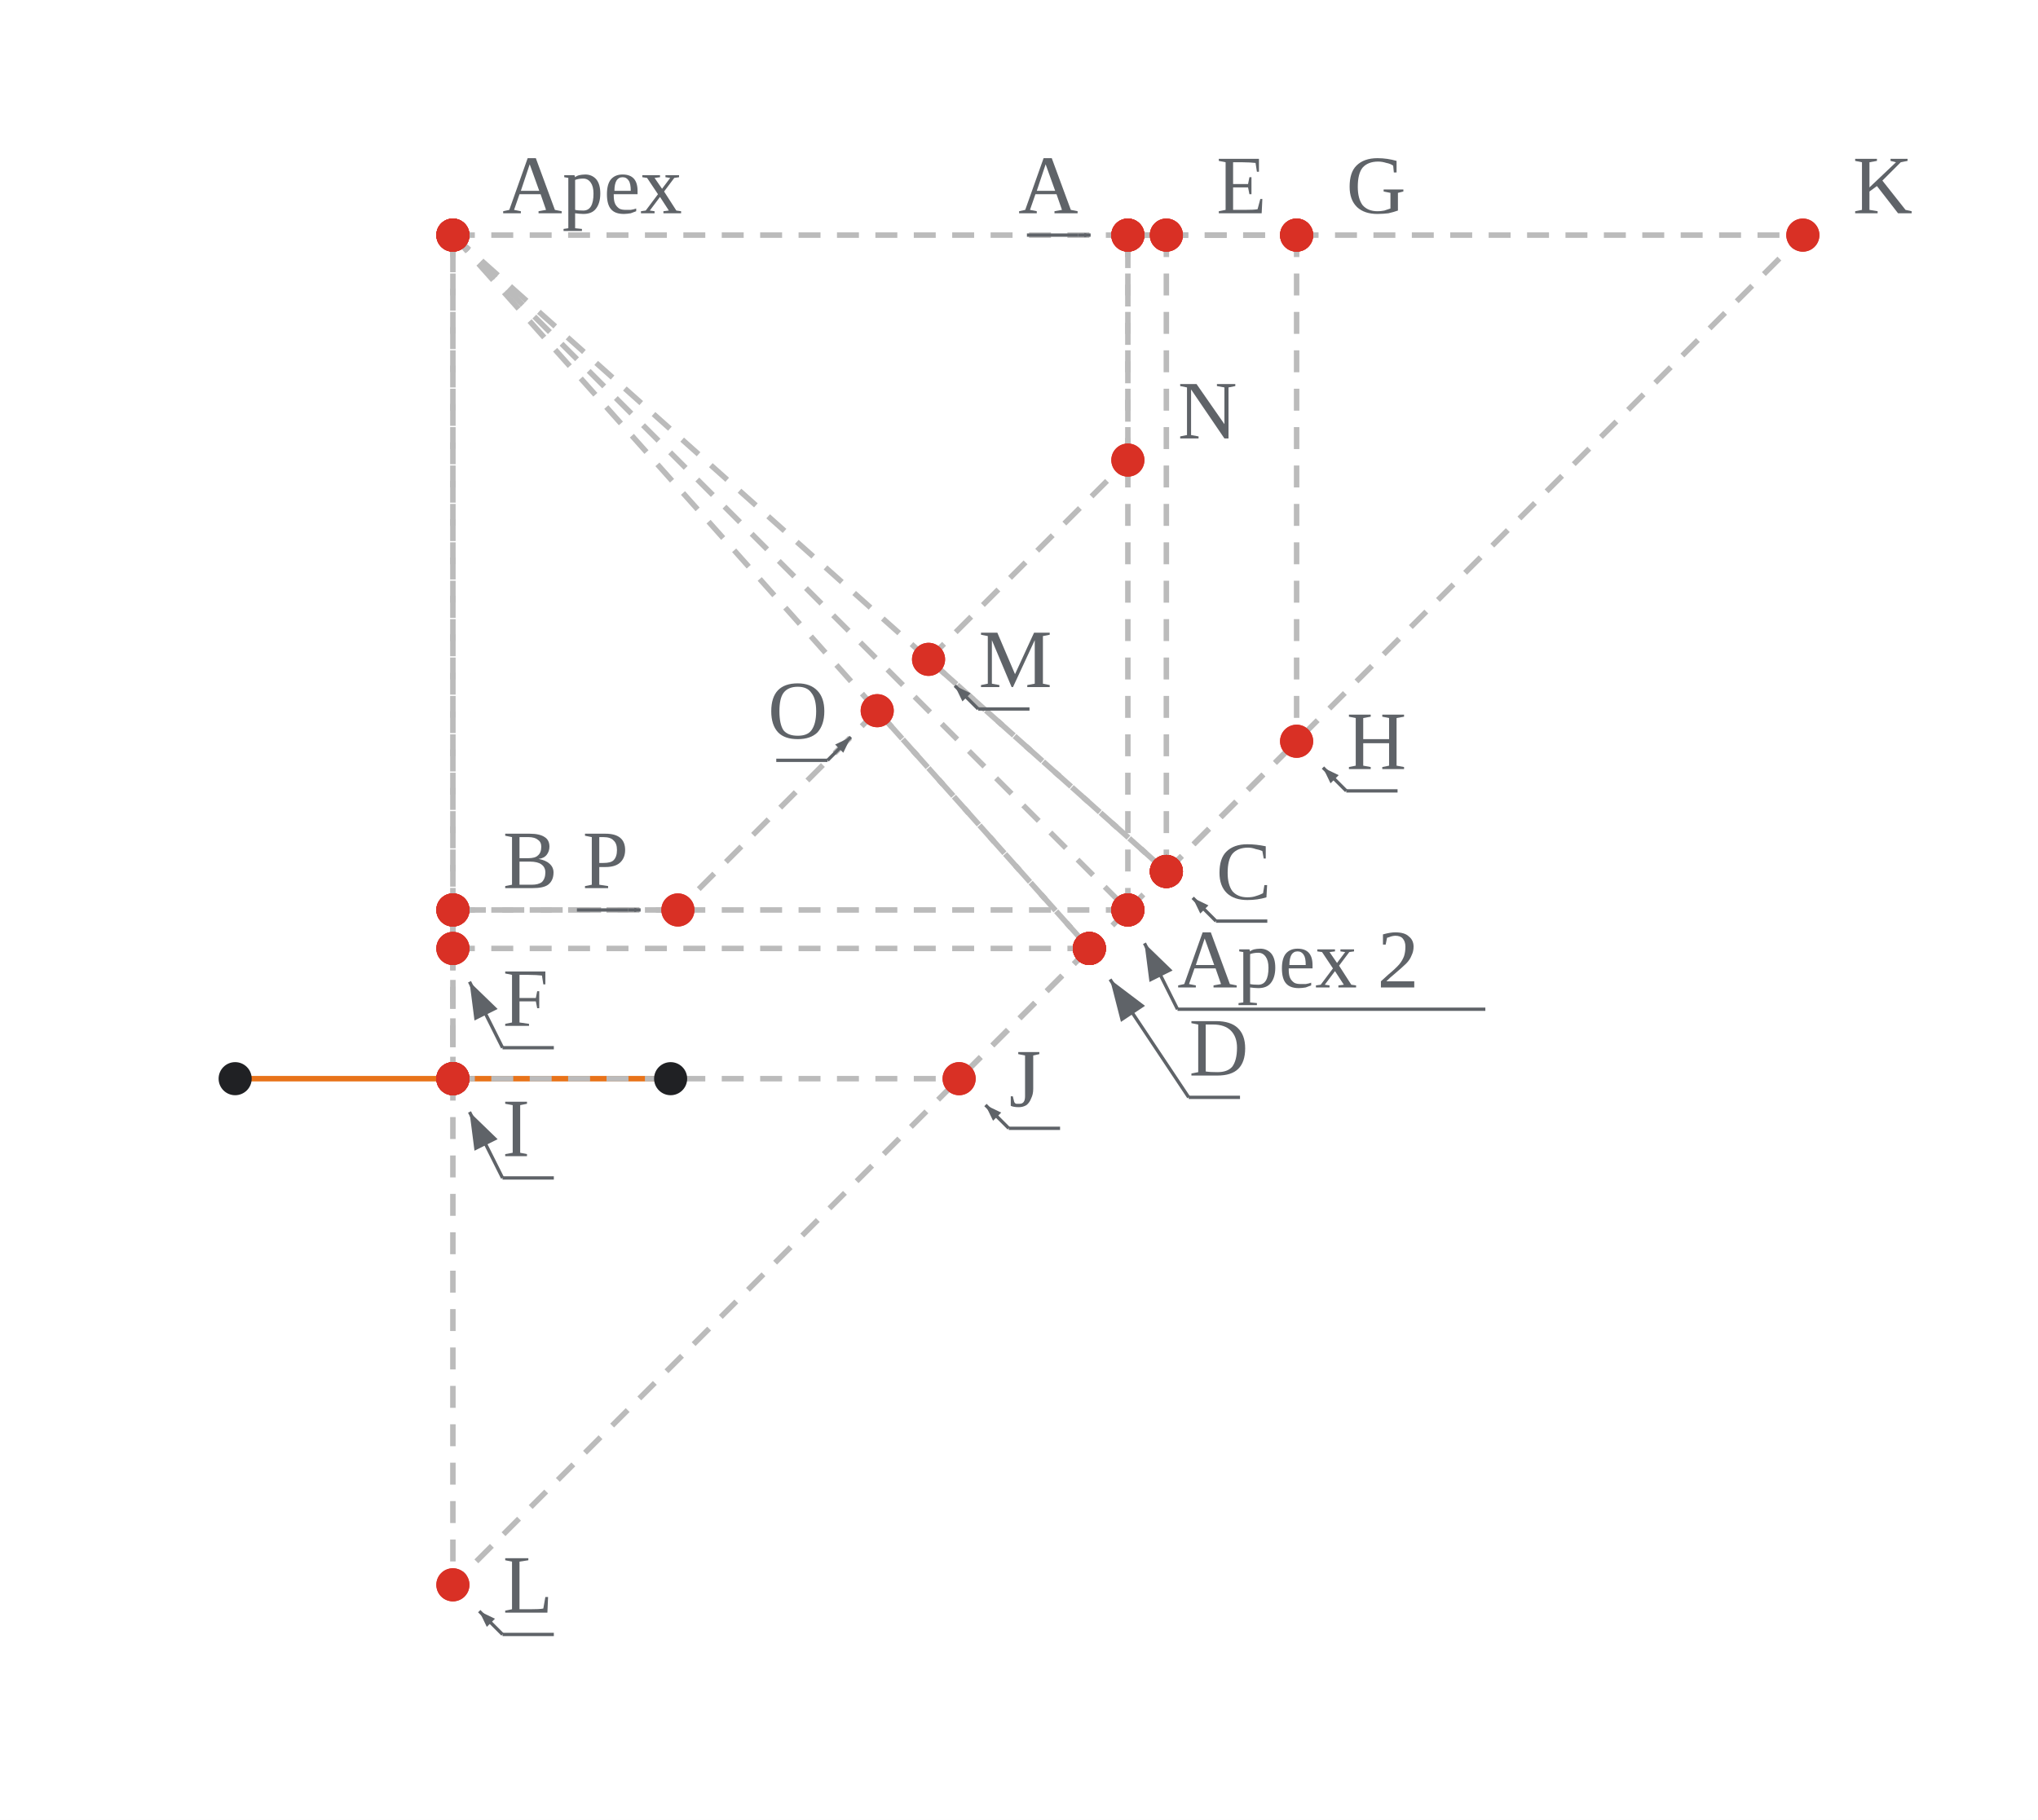
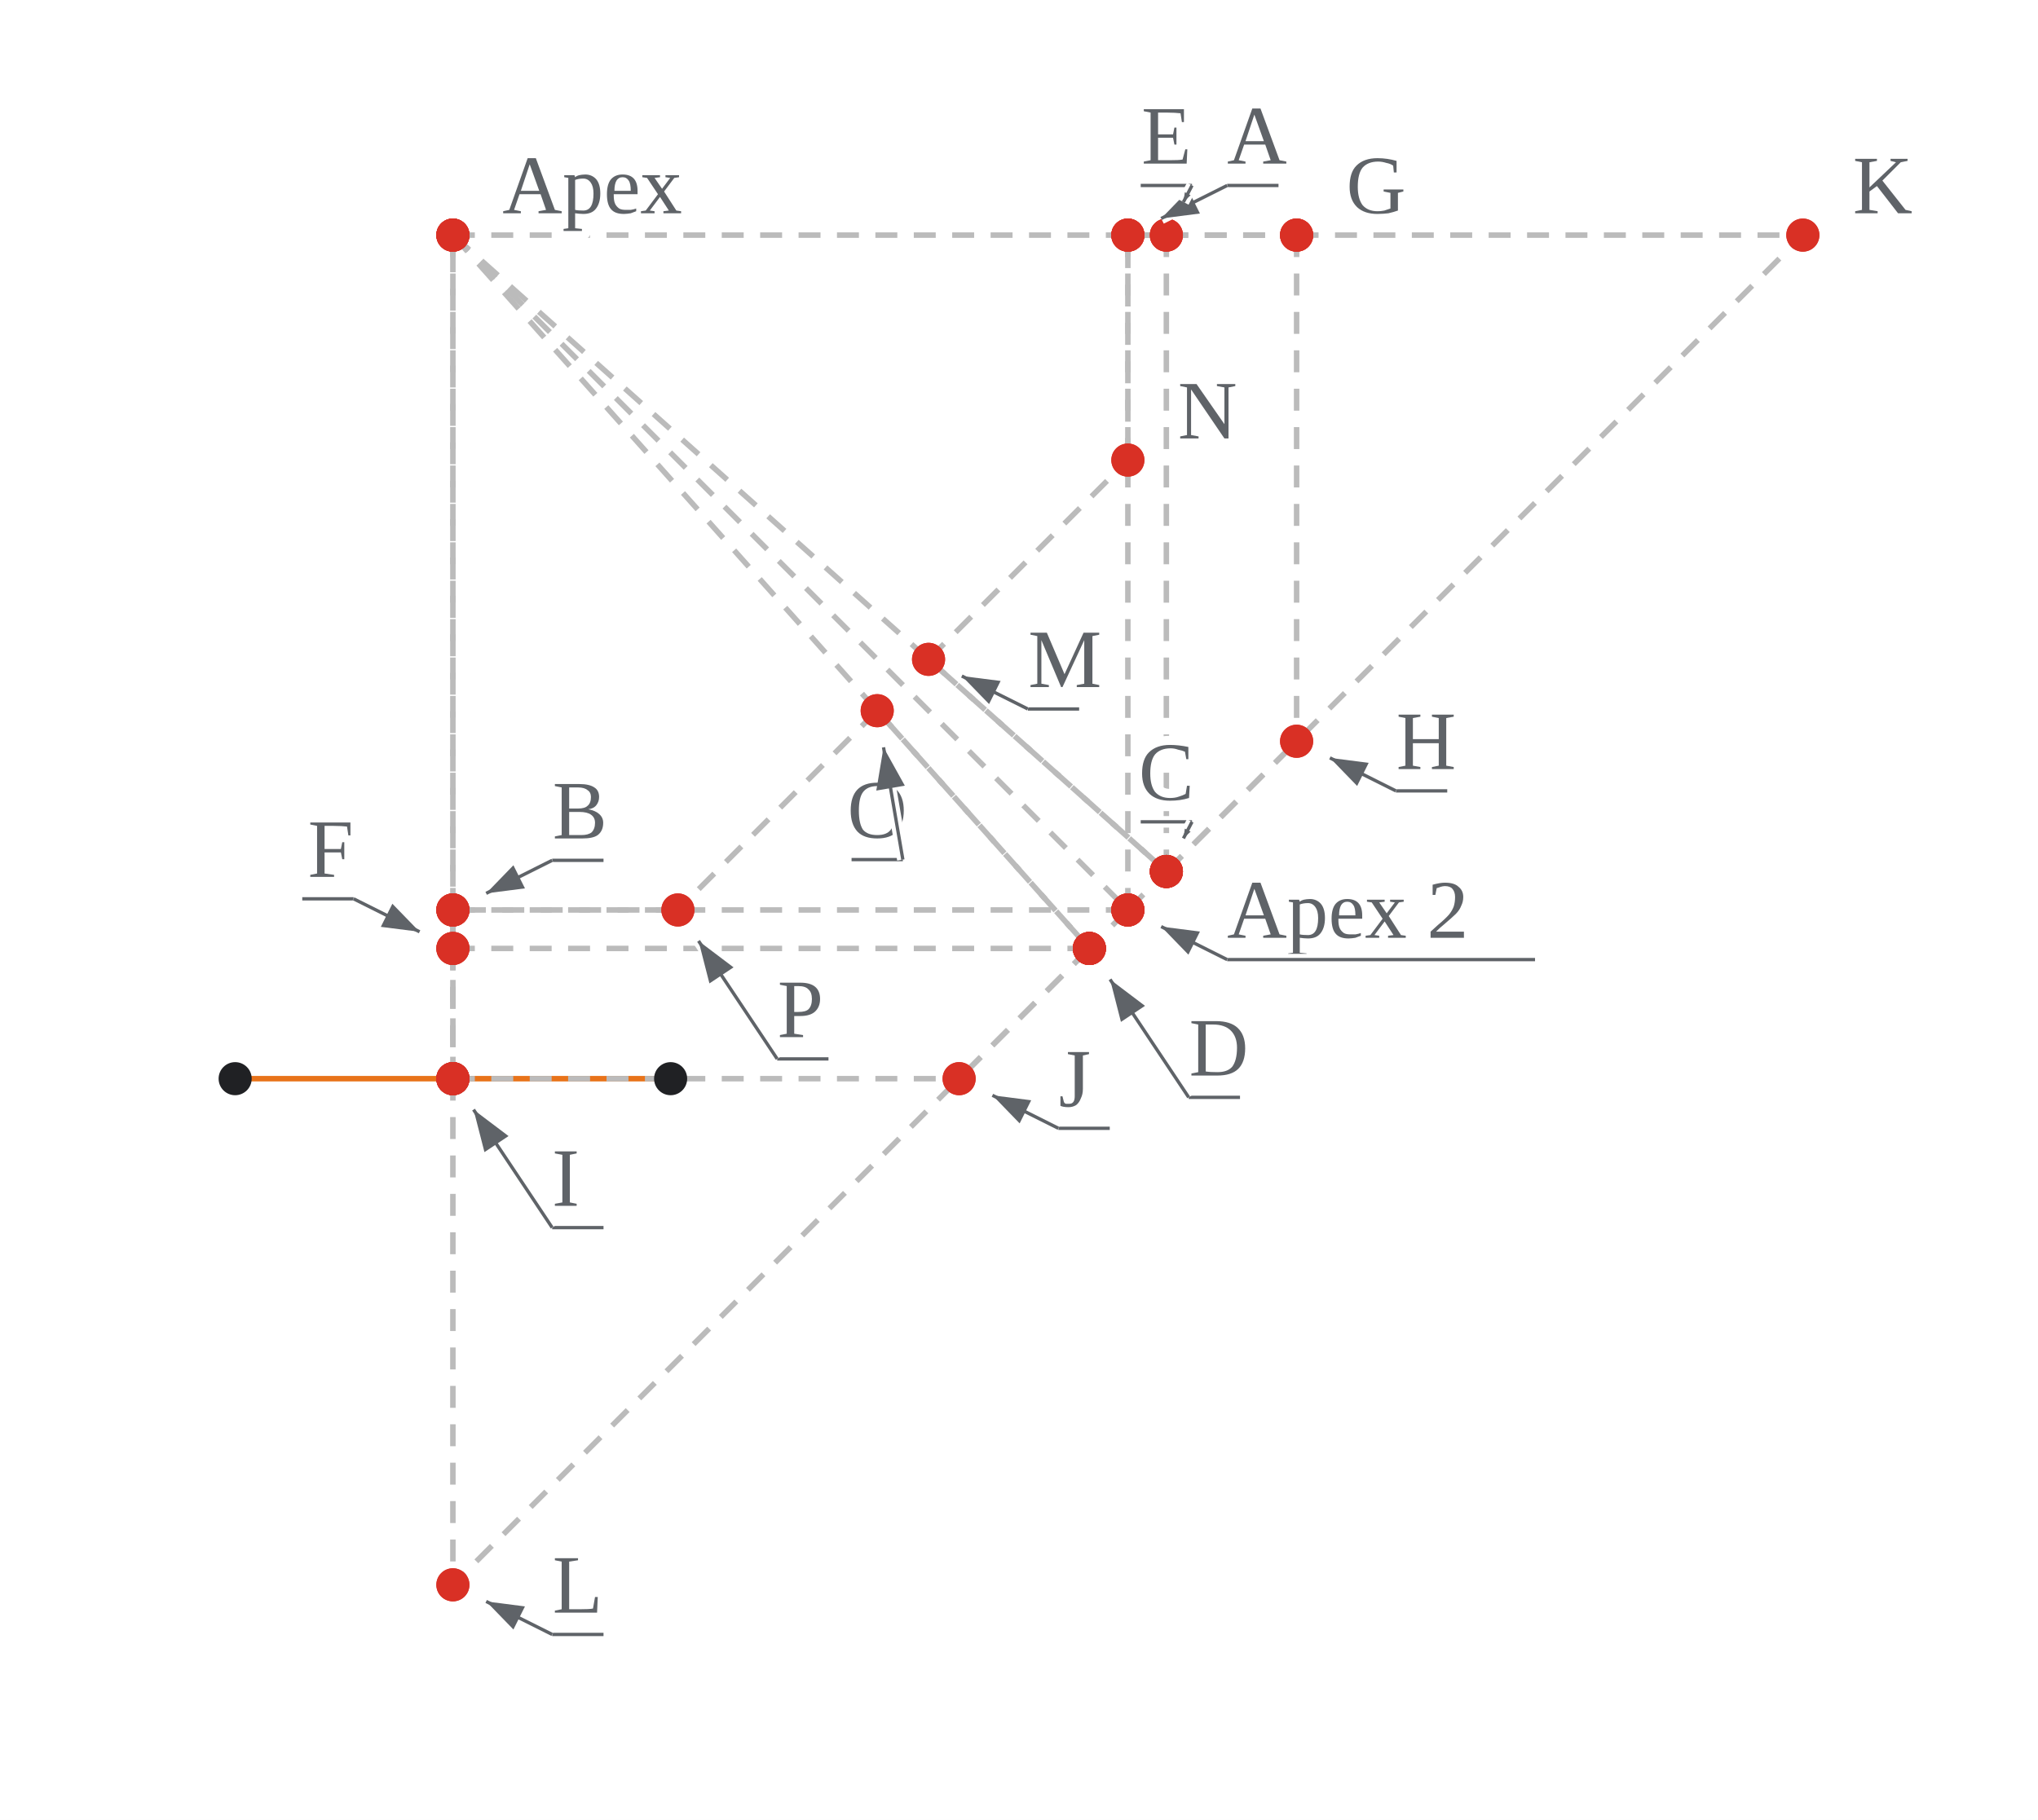
<svg xmlns="http://www.w3.org/2000/svg" width="900" height="803.846" viewBox="0 0 46.8 41.8">
  <rect width="100%" height="100%" fill="white" />
  <line x1="5.4" y1="24.775" x2="15.4" y2="24.775" stroke="#e8731a" stroke-width="0.126" />
  <line x1="10.4" y1="24.775" x2="10.4" y2="5.4" stroke="#bbbbbb" stroke-width="0.126" stroke-dasharray="0.504,0.378" />
  <line x1="10.4" y1="5.4" x2="10.4" y2="20.9" stroke="#bbbbbb" stroke-width="0.126" stroke-dasharray="0.504,0.378" />
  <line x1="10.4" y1="5.4" x2="25.9" y2="5.4" stroke="#bbbbbb" stroke-width="0.126" stroke-dasharray="0.504,0.378" />
  <line x1="25.9" y1="5.4" x2="25.9" y2="20.9" stroke="#bbbbbb" stroke-width="0.126" stroke-dasharray="0.504,0.378" />
  <line x1="10.4" y1="20.9" x2="25.9" y2="20.9" stroke="#bbbbbb" stroke-width="0.126" stroke-dasharray="0.504,0.378" />
  <line x1="10.4" y1="5.4" x2="25.9" y2="20.9" stroke="#bbbbbb" stroke-width="0.126" stroke-dasharray="0.504,0.378" />
  <line x1="25.9" y1="20.9" x2="25.016" y2="21.784" stroke="#bbbbbb" stroke-width="0.126" stroke-dasharray="0.504,0.378" />
  <line x1="25.9" y1="20.9" x2="26.784" y2="20.016" stroke="#bbbbbb" stroke-width="0.126" stroke-dasharray="0.504,0.378" />
  <line x1="10.4" y1="5.4" x2="25.016" y2="21.784" stroke="#bbbbbb" stroke-width="0.126" stroke-dasharray="0.504,0.378" />
  <line x1="10.4" y1="5.4" x2="26.784" y2="20.016" stroke="#bbbbbb" stroke-width="0.126" stroke-dasharray="0.504,0.378" />
  <line x1="25.9" y1="5.4" x2="26.784" y2="5.4" stroke="#bbbbbb" stroke-width="0.126" stroke-dasharray="0.504,0.378" />
  <line x1="26.784" y1="20.016" x2="26.784" y2="5.4" stroke="#bbbbbb" stroke-width="0.126" stroke-dasharray="0.504,0.378" />
  <line x1="26.784" y1="5.4" x2="29.775" y2="5.4" stroke="#bbbbbb" stroke-width="0.126" stroke-dasharray="0.504,0.378" />
  <line x1="26.784" y1="20.016" x2="29.775" y2="17.025" stroke="#bbbbbb" stroke-width="0.126" stroke-dasharray="0.504,0.378" />
  <line x1="29.775" y1="5.4" x2="29.775" y2="17.025" stroke="#bbbbbb" stroke-width="0.126" stroke-dasharray="0.504,0.378" />
  <line x1="10.4" y1="20.9" x2="10.4" y2="21.784" stroke="#bbbbbb" stroke-width="0.126" stroke-dasharray="0.504,0.378" />
  <line x1="25.016" y1="21.784" x2="10.4" y2="21.784" stroke="#bbbbbb" stroke-width="0.126" stroke-dasharray="0.504,0.378" />
  <line x1="10.4" y1="21.784" x2="10.4" y2="24.775" stroke="#bbbbbb" stroke-width="0.126" stroke-dasharray="0.504,0.378" />
  <line x1="25.016" y1="21.784" x2="22.025" y2="24.775" stroke="#bbbbbb" stroke-width="0.126" stroke-dasharray="0.504,0.378" />
  <line x1="10.4" y1="24.775" x2="22.025" y2="24.775" stroke="#bbbbbb" stroke-width="0.126" stroke-dasharray="0.504,0.378" />
  <line x1="29.775" y1="5.4" x2="41.4" y2="5.4" stroke="#bbbbbb" stroke-width="0.126" stroke-dasharray="0.504,0.378" />
  <line x1="26.784" y1="20.016" x2="41.4" y2="5.4" stroke="#bbbbbb" stroke-width="0.126" stroke-dasharray="0.504,0.378" />
  <line x1="10.4" y1="24.775" x2="10.4" y2="36.4" stroke="#bbbbbb" stroke-width="0.126" stroke-dasharray="0.504,0.378" />
  <line x1="25.016" y1="21.784" x2="10.4" y2="36.4" stroke="#bbbbbb" stroke-width="0.126" stroke-dasharray="0.504,0.378" />
  <line x1="21.323" y1="15.144" x2="25.9" y2="10.567" stroke="#bbbbbb" stroke-width="0.126" stroke-dasharray="0.504,0.378" />
  <line x1="21.323" y1="15.144" x2="26.784" y2="20.016" stroke="#bbbbbb" stroke-width="0.126" stroke-dasharray="0.504,0.378" />
  <line x1="25.9" y1="10.567" x2="25.9" y2="5.4" stroke="#bbbbbb" stroke-width="0.126" stroke-dasharray="0.504,0.378" />
  <line x1="20.144" y1="16.323" x2="15.567" y2="20.9" stroke="#bbbbbb" stroke-width="0.126" stroke-dasharray="0.504,0.378" />
  <line x1="20.144" y1="16.323" x2="25.016" y2="21.784" stroke="#bbbbbb" stroke-width="0.126" stroke-dasharray="0.504,0.378" />
  <line x1="15.567" y1="20.9" x2="10.4" y2="20.9" stroke="#bbbbbb" stroke-width="0.126" stroke-dasharray="0.504,0.378" />
  <line x1="25.9" y1="5.4" x2="29.775" y2="5.4" stroke="#bbbbbb" stroke-width="0.126" stroke-dasharray="0.504,0.378" />
  <line x1="10.4" y1="20.9" x2="10.4" y2="24.775" stroke="#bbbbbb" stroke-width="0.126" stroke-dasharray="0.504,0.378" />
  <circle cx="10.4" cy="24.775" r="0.38" fill="#202124" />
  <circle cx="5.4" cy="24.775" r="0.38" fill="#202124" />
  <circle cx="15.4" cy="24.775" r="0.38" fill="#202124" />
  <circle cx="10.4" cy="24.775" r="0.38" fill="#d93025" />
  <circle cx="10.4" cy="5.4" r="0.38" fill="#d93025" />
  <circle cx="10.4" cy="5.4" r="0.38" fill="#d93025" />
  <circle cx="10.4" cy="20.9" r="0.38" fill="#d93025" />
  <circle cx="10.4" cy="5.4" r="0.38" fill="#d93025" />
  <circle cx="25.9" cy="5.4" r="0.38" fill="#d93025" />
  <circle cx="25.9" cy="5.4" r="0.38" fill="#d93025" />
  <circle cx="25.9" cy="20.9" r="0.38" fill="#d93025" />
  <circle cx="10.4" cy="20.9" r="0.38" fill="#d93025" />
  <circle cx="25.9" cy="20.9" r="0.38" fill="#d93025" />
  <circle cx="10.4" cy="5.4" r="0.38" fill="#d93025" />
  <circle cx="25.9" cy="20.9" r="0.38" fill="#d93025" />
  <circle cx="25.9" cy="20.9" r="0.38" fill="#d93025" />
  <circle cx="25.016" cy="21.784" r="0.38" fill="#d93025" />
  <circle cx="25.9" cy="20.9" r="0.38" fill="#d93025" />
  <circle cx="26.784" cy="20.016" r="0.38" fill="#d93025" />
  <circle cx="10.4" cy="5.4" r="0.38" fill="#d93025" />
  <circle cx="25.016" cy="21.784" r="0.38" fill="#d93025" />
  <circle cx="10.4" cy="5.4" r="0.38" fill="#d93025" />
  <circle cx="26.784" cy="20.016" r="0.38" fill="#d93025" />
  <circle cx="25.9" cy="5.4" r="0.38" fill="#d93025" />
  <circle cx="26.784" cy="5.4" r="0.38" fill="#d93025" />
  <circle cx="26.784" cy="20.016" r="0.38" fill="#d93025" />
  <circle cx="26.784" cy="5.4" r="0.38" fill="#d93025" />
  <circle cx="26.784" cy="5.4" r="0.38" fill="#d93025" />
  <circle cx="29.775" cy="5.4" r="0.38" fill="#d93025" />
  <circle cx="26.784" cy="20.016" r="0.38" fill="#d93025" />
  <circle cx="29.775" cy="17.025" r="0.38" fill="#d93025" />
  <circle cx="29.775" cy="5.4" r="0.38" fill="#d93025" />
  <circle cx="29.775" cy="17.025" r="0.38" fill="#d93025" />
  <circle cx="10.4" cy="20.9" r="0.38" fill="#d93025" />
  <circle cx="10.4" cy="21.784" r="0.38" fill="#d93025" />
  <circle cx="25.016" cy="21.784" r="0.38" fill="#d93025" />
  <circle cx="10.4" cy="21.784" r="0.38" fill="#d93025" />
  <circle cx="10.4" cy="21.784" r="0.38" fill="#d93025" />
  <circle cx="10.4" cy="24.775" r="0.38" fill="#d93025" />
  <circle cx="25.016" cy="21.784" r="0.38" fill="#d93025" />
  <circle cx="22.025" cy="24.775" r="0.38" fill="#d93025" />
  <circle cx="10.4" cy="24.775" r="0.38" fill="#d93025" />
  <circle cx="22.025" cy="24.775" r="0.38" fill="#d93025" />
  <circle cx="29.775" cy="5.4" r="0.38" fill="#d93025" />
  <circle cx="41.4" cy="5.4" r="0.38" fill="#d93025" />
  <circle cx="26.784" cy="20.016" r="0.38" fill="#d93025" />
  <circle cx="41.4" cy="5.4" r="0.38" fill="#d93025" />
  <circle cx="10.4" cy="24.775" r="0.38" fill="#d93025" />
  <circle cx="10.4" cy="36.4" r="0.38" fill="#d93025" />
  <circle cx="25.016" cy="21.784" r="0.38" fill="#d93025" />
  <circle cx="10.4" cy="36.4" r="0.38" fill="#d93025" />
  <circle cx="21.323" cy="15.144" r="0.38" fill="#d93025" />
  <circle cx="25.9" cy="10.567" r="0.38" fill="#d93025" />
  <circle cx="21.323" cy="15.144" r="0.38" fill="#d93025" />
  <circle cx="26.784" cy="20.016" r="0.38" fill="#d93025" />
  <circle cx="25.9" cy="10.567" r="0.38" fill="#d93025" />
  <circle cx="25.9" cy="5.4" r="0.38" fill="#d93025" />
  <circle cx="20.144" cy="16.323" r="0.38" fill="#d93025" />
  <circle cx="15.567" cy="20.9" r="0.38" fill="#d93025" />
  <circle cx="20.144" cy="16.323" r="0.38" fill="#d93025" />
  <circle cx="25.016" cy="21.784" r="0.38" fill="#d93025" />
  <circle cx="15.567" cy="20.9" r="0.38" fill="#d93025" />
  <circle cx="10.4" cy="20.9" r="0.38" fill="#d93025" />
  <circle cx="25.9" cy="5.4" r="0.38" fill="#d93025" />
  <circle cx="29.775" cy="5.4" r="0.38" fill="#d93025" />
  <circle cx="10.4" cy="20.9" r="0.38" fill="#d93025" />
  <circle cx="10.4" cy="24.775" r="0.38" fill="#d93025" />
+   <text x="11.54" y="4.26" font-size="1.9" fill="white" stroke="white" stroke-width="0.418" stroke-linejoin="round" text-anchor="start" dominant-baseline="central">Apex</text>
  <text x="11.54" y="4.26" font-size="1.9" fill="#5f6368" text-anchor="start" dominant-baseline="central">Apex</text>
-   <text x="11.54" y="19.76" font-size="1.9" fill="#5f6368" text-anchor="start" dominant-baseline="central">B</text>
-   <line x1="23.582" y1="5.4" x2="24.76" y2="5.4" stroke="#5f6368" stroke-width="0.076" />
-   <line x1="24.76" y1="5.4" x2="25.045" y2="5.4" stroke="#5f6368" stroke-width="0.076" />
-   <path d="M25.045 5.4 L24.902 5.45 L24.902 5.35 Z" fill="#5f6368" />
-   <text x="24.76" y="4.26" font-size="1.9" fill="#5f6368" text-anchor="end" dominant-baseline="central">A</text>
-   <line x1="27.04" y1="23.18" x2="34.109" y2="23.18" stroke="#5f6368" stroke-width="0.076" />
-   <line x1="27.04" y1="23.18" x2="26.282" y2="21.665" stroke="#5f6368" stroke-width="0.076" />
-   <path d="M26.282 21.665 L26.927 22.29 L26.396 22.555 Z" fill="#5f6368" />
-   <text x="27.04" y="22.04" font-size="1.9" fill="#5f6368" text-anchor="start" dominant-baseline="central">Apex 2</text>
+   <text x="12.68" y="18.62" font-size="1.9" fill="white" stroke="white" stroke-width="0.418" stroke-linejoin="round" text-anchor="start" dominant-baseline="central">B</text>
+   <text x="12.68" y="18.62" font-size="1.9" fill="#5f6368" text-anchor="start" dominant-baseline="central">B</text>
+   <line x1="12.68" y1="19.76" x2="13.859" y2="19.76" stroke="white" stroke-width="0.265" />
+   <line x1="12.68" y1="19.76" x2="13.859" y2="19.76" stroke="#5f6368" stroke-width="0.076" />
+   <line x1="12.68" y1="19.76" x2="11.165" y2="20.518" stroke="white" stroke-width="0.265" />
+   <line x1="12.68" y1="19.76" x2="11.165" y2="20.518" stroke="#5f6368" stroke-width="0.076" />
+   <path d="M11.165 20.518 L11.79 19.873 L12.055 20.404 Z" fill="#5f6368" />
+   <text x="28.18" y="3.12" font-size="1.9" fill="white" stroke="white" stroke-width="0.418" stroke-linejoin="round" text-anchor="start" dominant-baseline="central">A</text>
+   <text x="28.18" y="3.12" font-size="1.9" fill="#5f6368" text-anchor="start" dominant-baseline="central">A</text>
+   <line x1="28.18" y1="4.26" x2="29.359" y2="4.26" stroke="white" stroke-width="0.265" />
+   <line x1="28.18" y1="4.26" x2="29.359" y2="4.26" stroke="#5f6368" stroke-width="0.076" />
+   <line x1="28.18" y1="4.26" x2="26.665" y2="5.018" stroke="white" stroke-width="0.265" />
+   <line x1="28.18" y1="4.26" x2="26.665" y2="5.018" stroke="#5f6368" stroke-width="0.076" />
+   <path d="M26.665 5.018 L27.29 4.373 L27.555 4.904 Z" fill="#5f6368" />
+   <text x="28.18" y="20.9" font-size="1.9" fill="white" stroke="white" stroke-width="0.418" stroke-linejoin="round" text-anchor="start" dominant-baseline="central">Apex 2</text>
+   <text x="28.18" y="20.9" font-size="1.9" fill="#5f6368" text-anchor="start" dominant-baseline="central">Apex 2</text>
+   <line x1="28.18" y1="22.04" x2="35.25" y2="22.04" stroke="white" stroke-width="0.265" />
+   <line x1="28.18" y1="22.04" x2="35.25" y2="22.04" stroke="#5f6368" stroke-width="0.076" />
+   <line x1="28.18" y1="22.04" x2="26.665" y2="21.282" stroke="white" stroke-width="0.265" />
+   <line x1="28.18" y1="22.04" x2="26.665" y2="21.282" stroke="#5f6368" stroke-width="0.076" />
+   <path d="M26.665 21.282 L27.555 21.396 L27.29 21.927 Z" fill="#5f6368" />
+   <text x="27.297" y="24.064" font-size="1.9" fill="white" stroke="white" stroke-width="0.418" stroke-linejoin="round" text-anchor="start" dominant-baseline="central">D</text>
+   <text x="27.297" y="24.064" font-size="1.9" fill="#5f6368" text-anchor="start" dominant-baseline="central">D</text>
+   <line x1="27.297" y1="25.204" x2="28.475" y2="25.204" stroke="white" stroke-width="0.265" />
  <line x1="27.297" y1="25.204" x2="28.475" y2="25.204" stroke="#5f6368" stroke-width="0.076" />
+   <line x1="27.297" y1="25.204" x2="25.491" y2="22.495" stroke="white" stroke-width="0.265" />
  <line x1="27.297" y1="25.204" x2="25.491" y2="22.495" stroke="#5f6368" stroke-width="0.076" />
  <path d="M25.491 22.495 L26.294 23.102 L25.741 23.471 Z" fill="#5f6368" />
-   <text x="27.297" y="24.064" font-size="1.9" fill="#5f6368" text-anchor="start" dominant-baseline="central">D</text>
-   <line x1="27.924" y1="21.156" x2="29.102" y2="21.156" stroke="#5f6368" stroke-width="0.076" />
-   <line x1="27.924" y1="21.156" x2="27.389" y2="20.621" stroke="#5f6368" stroke-width="0.076" />
-   <path d="M27.389 20.621 L27.75 20.795 L27.563 20.982 Z" fill="#5f6368" />
-   <text x="27.924" y="20.016" font-size="1.9" fill="#5f6368" text-anchor="start" dominant-baseline="central">C</text>
-   <text x="27.924" y="4.26" font-size="1.9" fill="#5f6368" text-anchor="start" dominant-baseline="central">E</text>
+   <text x="26.784" y="17.736" font-size="1.9" fill="white" stroke="white" stroke-width="0.418" stroke-linejoin="round" text-anchor="middle" dominant-baseline="central">C</text>
+   <text x="26.784" y="17.736" font-size="1.9" fill="#5f6368" text-anchor="middle" dominant-baseline="central">C</text>
+   <line x1="26.195" y1="18.876" x2="27.373" y2="18.876" stroke="white" stroke-width="0.265" />
+   <line x1="26.195" y1="18.876" x2="27.373" y2="18.876" stroke="#5f6368" stroke-width="0.076" />
+   <line x1="27.373" y1="18.876" x2="27.176" y2="19.256" stroke="white" stroke-width="0.265" />
+   <line x1="27.373" y1="18.876" x2="27.176" y2="19.256" stroke="#5f6368" stroke-width="0.076" />
+   <path d="M27.176 19.256 L27.208 19.032 L27.341 19.101 Z" fill="#5f6368" />
+   <text x="26.784" y="3.12" font-size="1.9" fill="white" stroke="white" stroke-width="0.418" stroke-linejoin="round" text-anchor="middle" dominant-baseline="central">E</text>
+   <text x="26.784" y="3.12" font-size="1.9" fill="#5f6368" text-anchor="middle" dominant-baseline="central">E</text>
+   <line x1="26.195" y1="4.26" x2="27.373" y2="4.26" stroke="white" stroke-width="0.265" />
+   <line x1="26.195" y1="4.26" x2="27.373" y2="4.26" stroke="#5f6368" stroke-width="0.076" />
+   <line x1="27.373" y1="4.26" x2="27.176" y2="4.64" stroke="white" stroke-width="0.265" />
+   <line x1="27.373" y1="4.26" x2="27.176" y2="4.64" stroke="#5f6368" stroke-width="0.076" />
+   <path d="M27.176 4.64 L27.208 4.416 L27.341 4.484 Z" fill="#5f6368" />
+   <text x="30.915" y="4.26" font-size="1.9" fill="white" stroke="white" stroke-width="0.418" stroke-linejoin="round" text-anchor="start" dominant-baseline="central">G</text>
  <text x="30.915" y="4.26" font-size="1.9" fill="#5f6368" text-anchor="start" dominant-baseline="central">G</text>
-   <line x1="30.915" y1="18.165" x2="32.093" y2="18.165" stroke="#5f6368" stroke-width="0.076" />
-   <line x1="30.915" y1="18.165" x2="30.38" y2="17.63" stroke="#5f6368" stroke-width="0.076" />
-   <path d="M30.38 17.63 L30.741 17.804 L30.554 17.991 Z" fill="#5f6368" />
-   <text x="30.915" y="17.025" font-size="1.9" fill="#5f6368" text-anchor="start" dominant-baseline="central">H</text>
-   <line x1="11.54" y1="24.064" x2="12.718" y2="24.064" stroke="#5f6368" stroke-width="0.076" />
-   <line x1="11.54" y1="24.064" x2="10.782" y2="22.549" stroke="#5f6368" stroke-width="0.076" />
-   <path d="M10.782 22.549 L11.427 23.174 L10.896 23.439 Z" fill="#5f6368" />
-   <text x="11.54" y="22.924" font-size="1.9" fill="#5f6368" text-anchor="start" dominant-baseline="central">F</text>
-   <line x1="11.54" y1="27.055" x2="12.718" y2="27.055" stroke="#5f6368" stroke-width="0.076" />
-   <line x1="11.54" y1="27.055" x2="10.782" y2="25.54" stroke="#5f6368" stroke-width="0.076" />
-   <path d="M10.782 25.54 L11.427 26.165 L10.896 26.43 Z" fill="#5f6368" />
-   <text x="11.54" y="25.915" font-size="1.9" fill="#5f6368" text-anchor="start" dominant-baseline="central">I</text>
-   <line x1="23.165" y1="25.915" x2="24.343" y2="25.915" stroke="#5f6368" stroke-width="0.076" />
-   <line x1="23.165" y1="25.915" x2="22.63" y2="25.38" stroke="#5f6368" stroke-width="0.076" />
-   <path d="M22.63 25.38 L22.991 25.554 L22.804 25.741 Z" fill="#5f6368" />
-   <text x="23.165" y="24.775" font-size="1.9" fill="#5f6368" text-anchor="start" dominant-baseline="central">J</text>
+   <text x="32.055" y="17.025" font-size="1.9" fill="white" stroke="white" stroke-width="0.418" stroke-linejoin="round" text-anchor="start" dominant-baseline="central">H</text>
+   <text x="32.055" y="17.025" font-size="1.9" fill="#5f6368" text-anchor="start" dominant-baseline="central">H</text>
+   <line x1="32.055" y1="18.165" x2="33.234" y2="18.165" stroke="white" stroke-width="0.265" />
+   <line x1="32.055" y1="18.165" x2="33.234" y2="18.165" stroke="#5f6368" stroke-width="0.076" />
+   <line x1="32.055" y1="18.165" x2="30.54" y2="17.407" stroke="white" stroke-width="0.265" />
+   <line x1="32.055" y1="18.165" x2="30.54" y2="17.407" stroke="#5f6368" stroke-width="0.076" />
+   <path d="M30.54 17.407 L31.43 17.521 L31.165 18.052 Z" fill="#5f6368" />
+   <text x="8.12" y="19.503" font-size="1.9" fill="white" stroke="white" stroke-width="0.418" stroke-linejoin="round" text-anchor="end" dominant-baseline="central">F</text>
+   <text x="8.12" y="19.503" font-size="1.9" fill="#5f6368" text-anchor="end" dominant-baseline="central">F</text>
+   <line x1="6.941" y1="20.644" x2="8.12" y2="20.644" stroke="white" stroke-width="0.265" />
+   <line x1="6.941" y1="20.644" x2="8.12" y2="20.644" stroke="#5f6368" stroke-width="0.076" />
+   <line x1="8.12" y1="20.644" x2="9.635" y2="21.401" stroke="white" stroke-width="0.265" />
+   <line x1="8.12" y1="20.644" x2="9.635" y2="21.401" stroke="#5f6368" stroke-width="0.076" />
+   <path d="M9.635 21.401 L8.745 21.288 L9.01 20.757 Z" fill="#5f6368" />
+   <text x="12.68" y="27.055" font-size="1.9" fill="white" stroke="white" stroke-width="0.418" stroke-linejoin="round" text-anchor="start" dominant-baseline="central">I</text>
+   <text x="12.68" y="27.055" font-size="1.9" fill="#5f6368" text-anchor="start" dominant-baseline="central">I</text>
+   <line x1="12.68" y1="28.196" x2="13.859" y2="28.196" stroke="white" stroke-width="0.265" />
+   <line x1="12.68" y1="28.196" x2="13.859" y2="28.196" stroke="#5f6368" stroke-width="0.076" />
+   <line x1="12.68" y1="28.196" x2="10.874" y2="25.486" stroke="white" stroke-width="0.265" />
+   <line x1="12.68" y1="28.196" x2="10.874" y2="25.486" stroke="#5f6368" stroke-width="0.076" />
+   <path d="M10.874 25.486 L11.678 26.093 L11.125 26.462 Z" fill="#5f6368" />
+   <text x="24.305" y="24.775" font-size="1.9" fill="white" stroke="white" stroke-width="0.418" stroke-linejoin="round" text-anchor="start" dominant-baseline="central">J</text>
+   <text x="24.305" y="24.775" font-size="1.9" fill="#5f6368" text-anchor="start" dominant-baseline="central">J</text>
+   <line x1="24.305" y1="25.915" x2="25.484" y2="25.915" stroke="white" stroke-width="0.265" />
+   <line x1="24.305" y1="25.915" x2="25.484" y2="25.915" stroke="#5f6368" stroke-width="0.076" />
+   <line x1="24.305" y1="25.915" x2="22.79" y2="25.157" stroke="white" stroke-width="0.265" />
+   <line x1="24.305" y1="25.915" x2="22.79" y2="25.157" stroke="#5f6368" stroke-width="0.076" />
+   <path d="M22.79 25.157 L23.68 25.271 L23.415 25.802 Z" fill="#5f6368" />
+   <text x="42.54" y="4.26" font-size="1.9" fill="white" stroke="white" stroke-width="0.418" stroke-linejoin="round" text-anchor="start" dominant-baseline="central">K</text>
  <text x="42.54" y="4.26" font-size="1.9" fill="#5f6368" text-anchor="start" dominant-baseline="central">K</text>
-   <line x1="11.54" y1="37.54" x2="12.718" y2="37.54" stroke="#5f6368" stroke-width="0.076" />
-   <line x1="11.54" y1="37.54" x2="11.005" y2="37.005" stroke="#5f6368" stroke-width="0.076" />
-   <path d="M11.005 37.005 L11.366 37.179 L11.179 37.366 Z" fill="#5f6368" />
-   <text x="11.54" y="36.4" font-size="1.9" fill="#5f6368" text-anchor="start" dominant-baseline="central">L</text>
-   <line x1="22.463" y1="16.284" x2="23.641" y2="16.284" stroke="#5f6368" stroke-width="0.076" />
-   <line x1="22.463" y1="16.284" x2="21.927" y2="15.749" stroke="#5f6368" stroke-width="0.076" />
-   <path d="M21.927 15.749 L22.289 15.923 L22.101 16.11 Z" fill="#5f6368" />
-   <text x="22.463" y="15.144" font-size="1.9" fill="#5f6368" text-anchor="start" dominant-baseline="central">M</text>
+   <text x="12.68" y="36.4" font-size="1.9" fill="white" stroke="white" stroke-width="0.418" stroke-linejoin="round" text-anchor="start" dominant-baseline="central">L</text>
+   <text x="12.68" y="36.4" font-size="1.9" fill="#5f6368" text-anchor="start" dominant-baseline="central">L</text>
+   <line x1="12.68" y1="37.54" x2="13.859" y2="37.54" stroke="white" stroke-width="0.265" />
+   <line x1="12.68" y1="37.54" x2="13.859" y2="37.54" stroke="#5f6368" stroke-width="0.076" />
+   <line x1="12.68" y1="37.54" x2="11.165" y2="36.782" stroke="white" stroke-width="0.265" />
+   <line x1="12.68" y1="37.54" x2="11.165" y2="36.782" stroke="#5f6368" stroke-width="0.076" />
+   <path d="M11.165 36.782 L12.055 36.896 L11.79 37.426 Z" fill="#5f6368" />
+   <text x="23.603" y="15.144" font-size="1.9" fill="white" stroke="white" stroke-width="0.418" stroke-linejoin="round" text-anchor="start" dominant-baseline="central">M</text>
+   <text x="23.603" y="15.144" font-size="1.9" fill="#5f6368" text-anchor="start" dominant-baseline="central">M</text>
+   <line x1="23.603" y1="16.284" x2="24.781" y2="16.284" stroke="white" stroke-width="0.265" />
+   <line x1="23.603" y1="16.284" x2="24.781" y2="16.284" stroke="#5f6368" stroke-width="0.076" />
+   <line x1="23.603" y1="16.284" x2="22.087" y2="15.527" stroke="white" stroke-width="0.265" />
+   <line x1="23.603" y1="16.284" x2="22.087" y2="15.527" stroke="#5f6368" stroke-width="0.076" />
+   <path d="M22.087 15.527 L22.978 15.64 L22.713 16.171 Z" fill="#5f6368" />
+   <text x="27.04" y="9.427" font-size="1.9" fill="white" stroke="white" stroke-width="0.418" stroke-linejoin="round" text-anchor="start" dominant-baseline="central">N</text>
  <text x="27.04" y="9.427" font-size="1.9" fill="#5f6368" text-anchor="start" dominant-baseline="central">N</text>
-   <line x1="17.826" y1="17.463" x2="19.004" y2="17.463" stroke="#5f6368" stroke-width="0.076" />
-   <line x1="19.004" y1="17.463" x2="19.539" y2="16.927" stroke="#5f6368" stroke-width="0.076" />
-   <path d="M19.539 16.927 L19.365 17.289 L19.178 17.101 Z" fill="#5f6368" />
-   <text x="19.004" y="16.323" font-size="1.9" fill="#5f6368" text-anchor="end" dominant-baseline="central">O</text>
-   <line x1="13.248" y1="20.9" x2="14.427" y2="20.9" stroke="#5f6368" stroke-width="0.076" />
-   <line x1="14.427" y1="20.9" x2="14.711" y2="20.9" stroke="#5f6368" stroke-width="0.076" />
-   <path d="M14.711 20.9 L14.569 20.95 L14.569 20.85 Z" fill="#5f6368" />
-   <text x="14.427" y="19.76" font-size="1.9" fill="#5f6368" text-anchor="end" dominant-baseline="central">P</text>
+   <text x="20.144" y="18.603" font-size="1.9" fill="white" stroke="white" stroke-width="0.418" stroke-linejoin="round" text-anchor="middle" dominant-baseline="central">O</text>
+   <text x="20.144" y="18.603" font-size="1.9" fill="#5f6368" text-anchor="middle" dominant-baseline="central">O</text>
+   <line x1="19.555" y1="19.743" x2="20.733" y2="19.743" stroke="white" stroke-width="0.265" />
+   <line x1="19.555" y1="19.743" x2="20.733" y2="19.743" stroke="#5f6368" stroke-width="0.076" />
+   <line x1="20.733" y1="19.743" x2="20.289" y2="17.165" stroke="white" stroke-width="0.265" />
+   <line x1="20.733" y1="19.743" x2="20.289" y2="17.165" stroke="#5f6368" stroke-width="0.076" />
+   <path d="M20.289 17.165 L20.778 18.045 L20.123 18.158 Z" fill="#5f6368" />
+   <text x="17.847" y="23.18" font-size="1.9" fill="white" stroke="white" stroke-width="0.418" stroke-linejoin="round" text-anchor="start" dominant-baseline="central">P</text>
+   <text x="17.847" y="23.18" font-size="1.9" fill="#5f6368" text-anchor="start" dominant-baseline="central">P</text>
+   <line x1="17.847" y1="24.321" x2="19.025" y2="24.321" stroke="white" stroke-width="0.265" />
+   <line x1="17.847" y1="24.321" x2="19.025" y2="24.321" stroke="#5f6368" stroke-width="0.076" />
+   <line x1="17.847" y1="24.321" x2="16.041" y2="21.611" stroke="white" stroke-width="0.265" />
+   <line x1="17.847" y1="24.321" x2="16.041" y2="21.611" stroke="#5f6368" stroke-width="0.076" />
+   <path d="M16.041 21.611 L16.845 22.218 L16.291 22.587 Z" fill="#5f6368" />
</svg>
